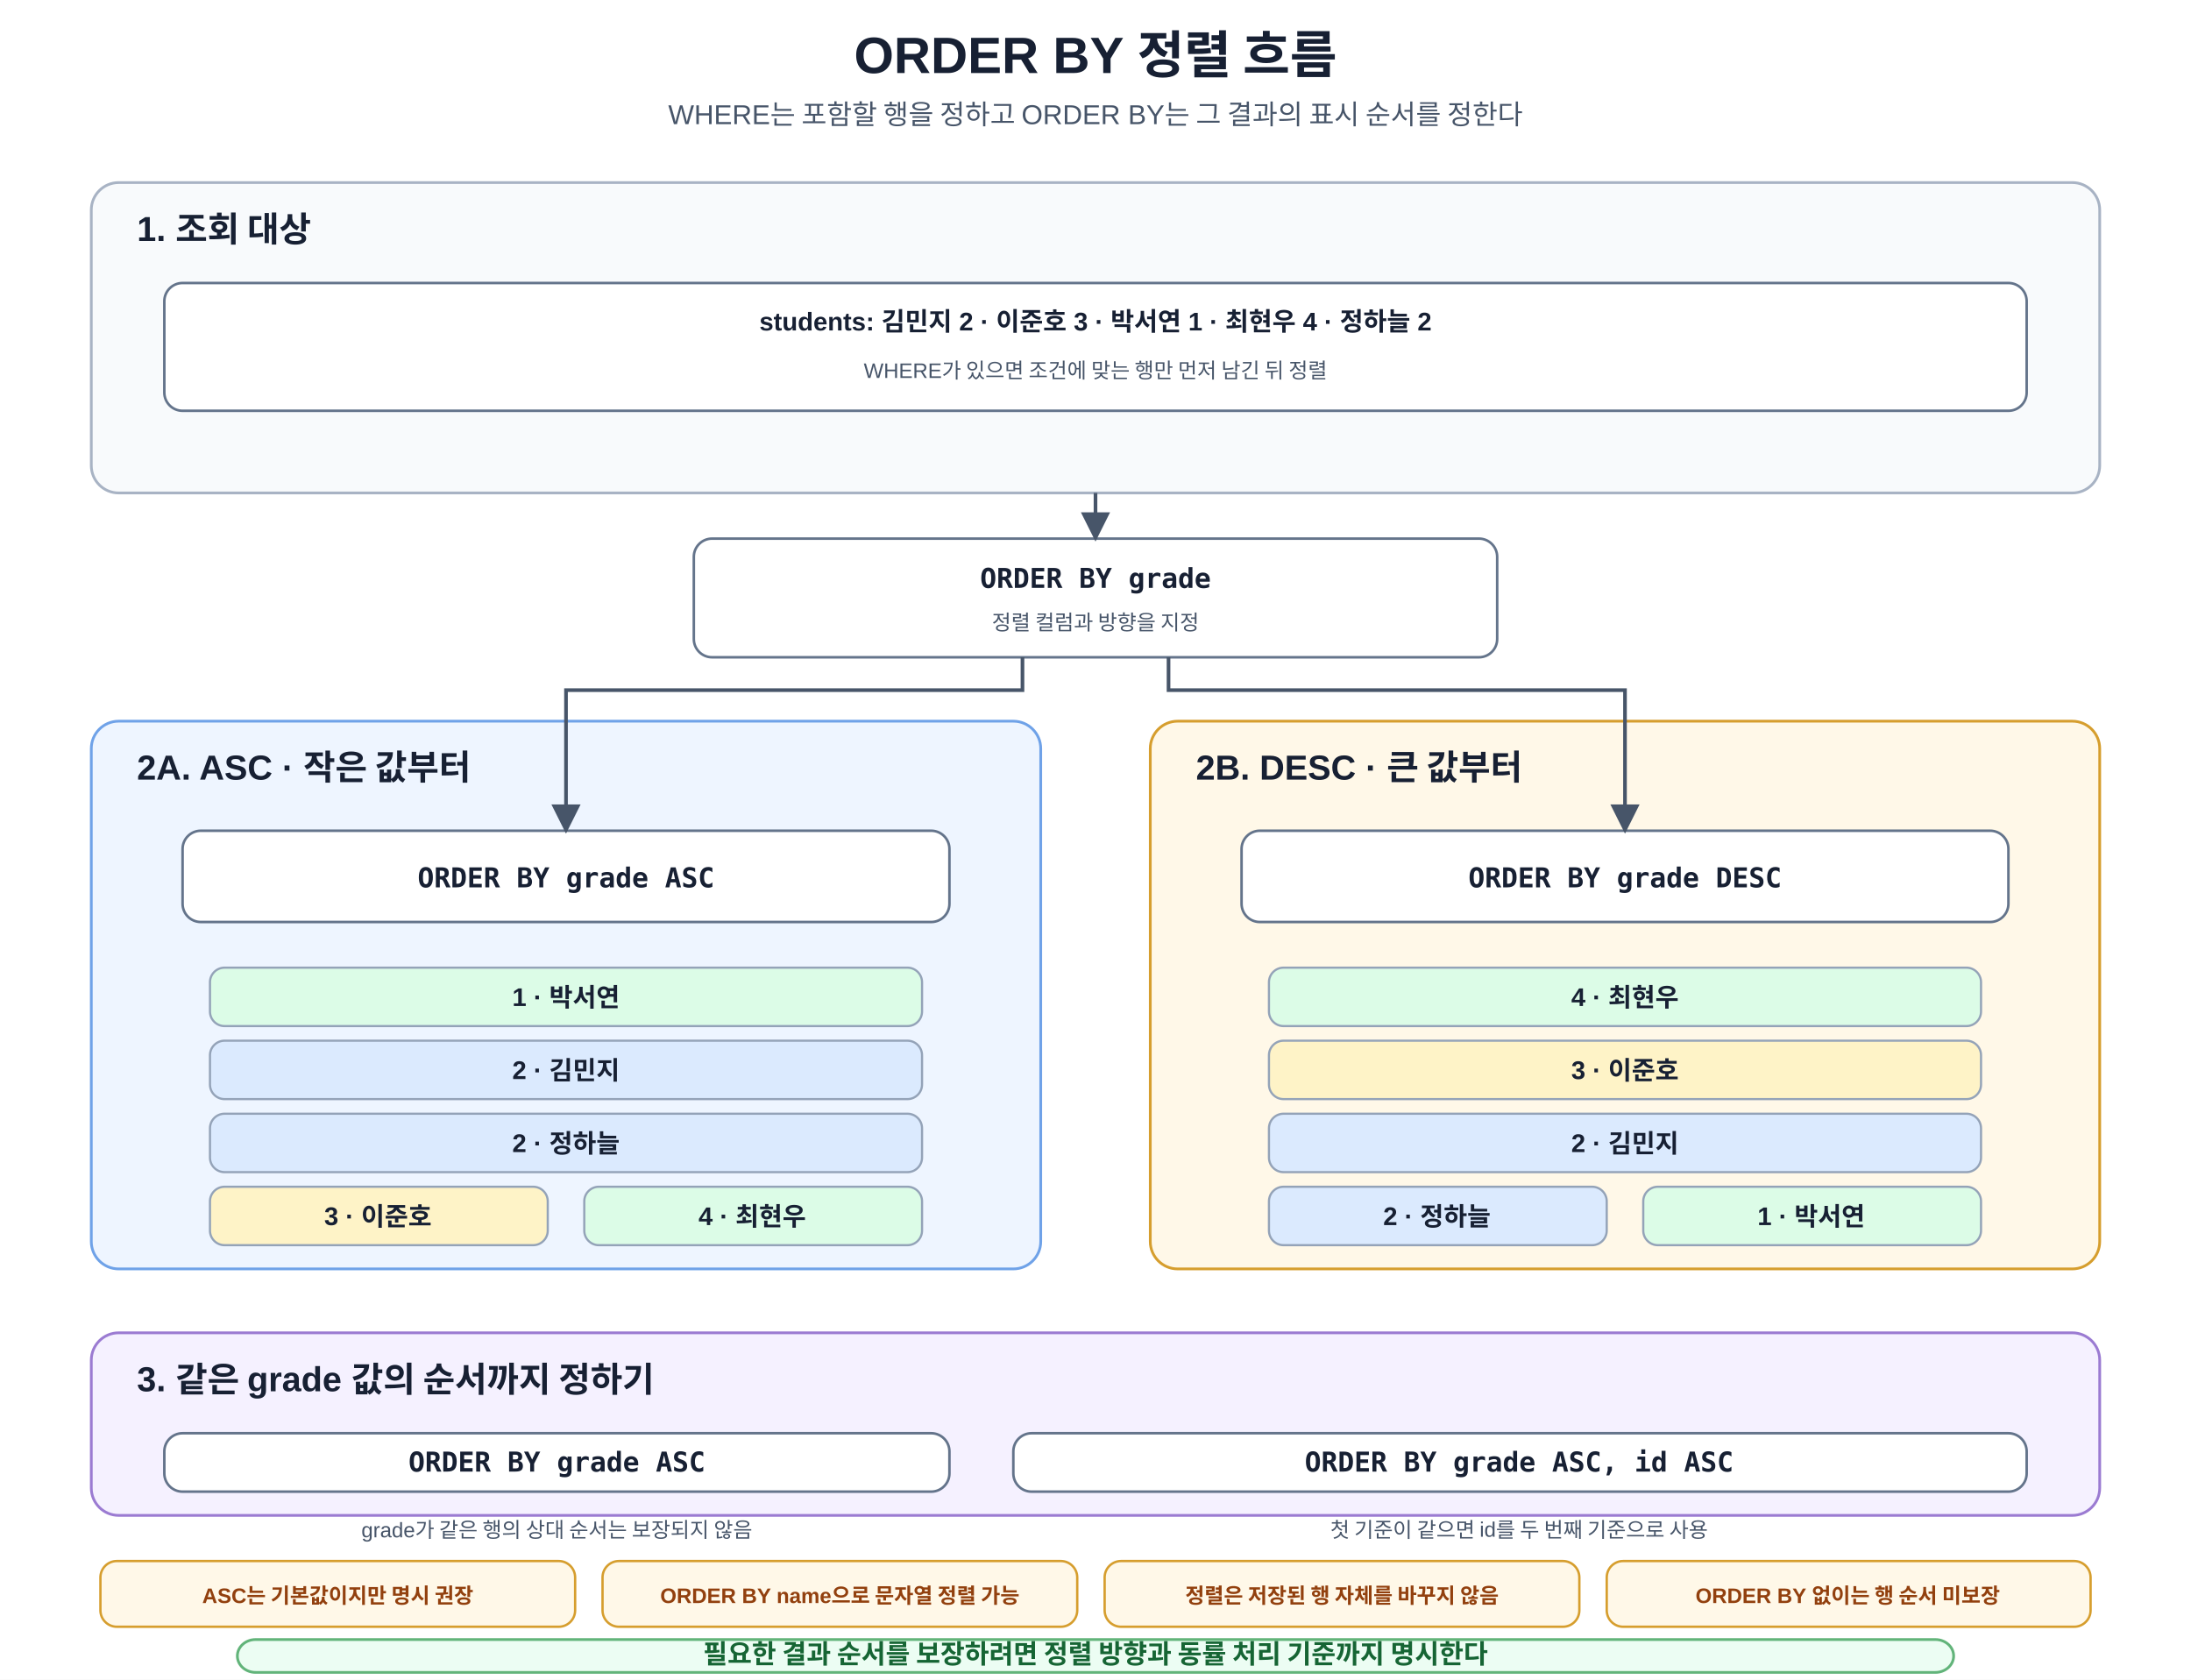
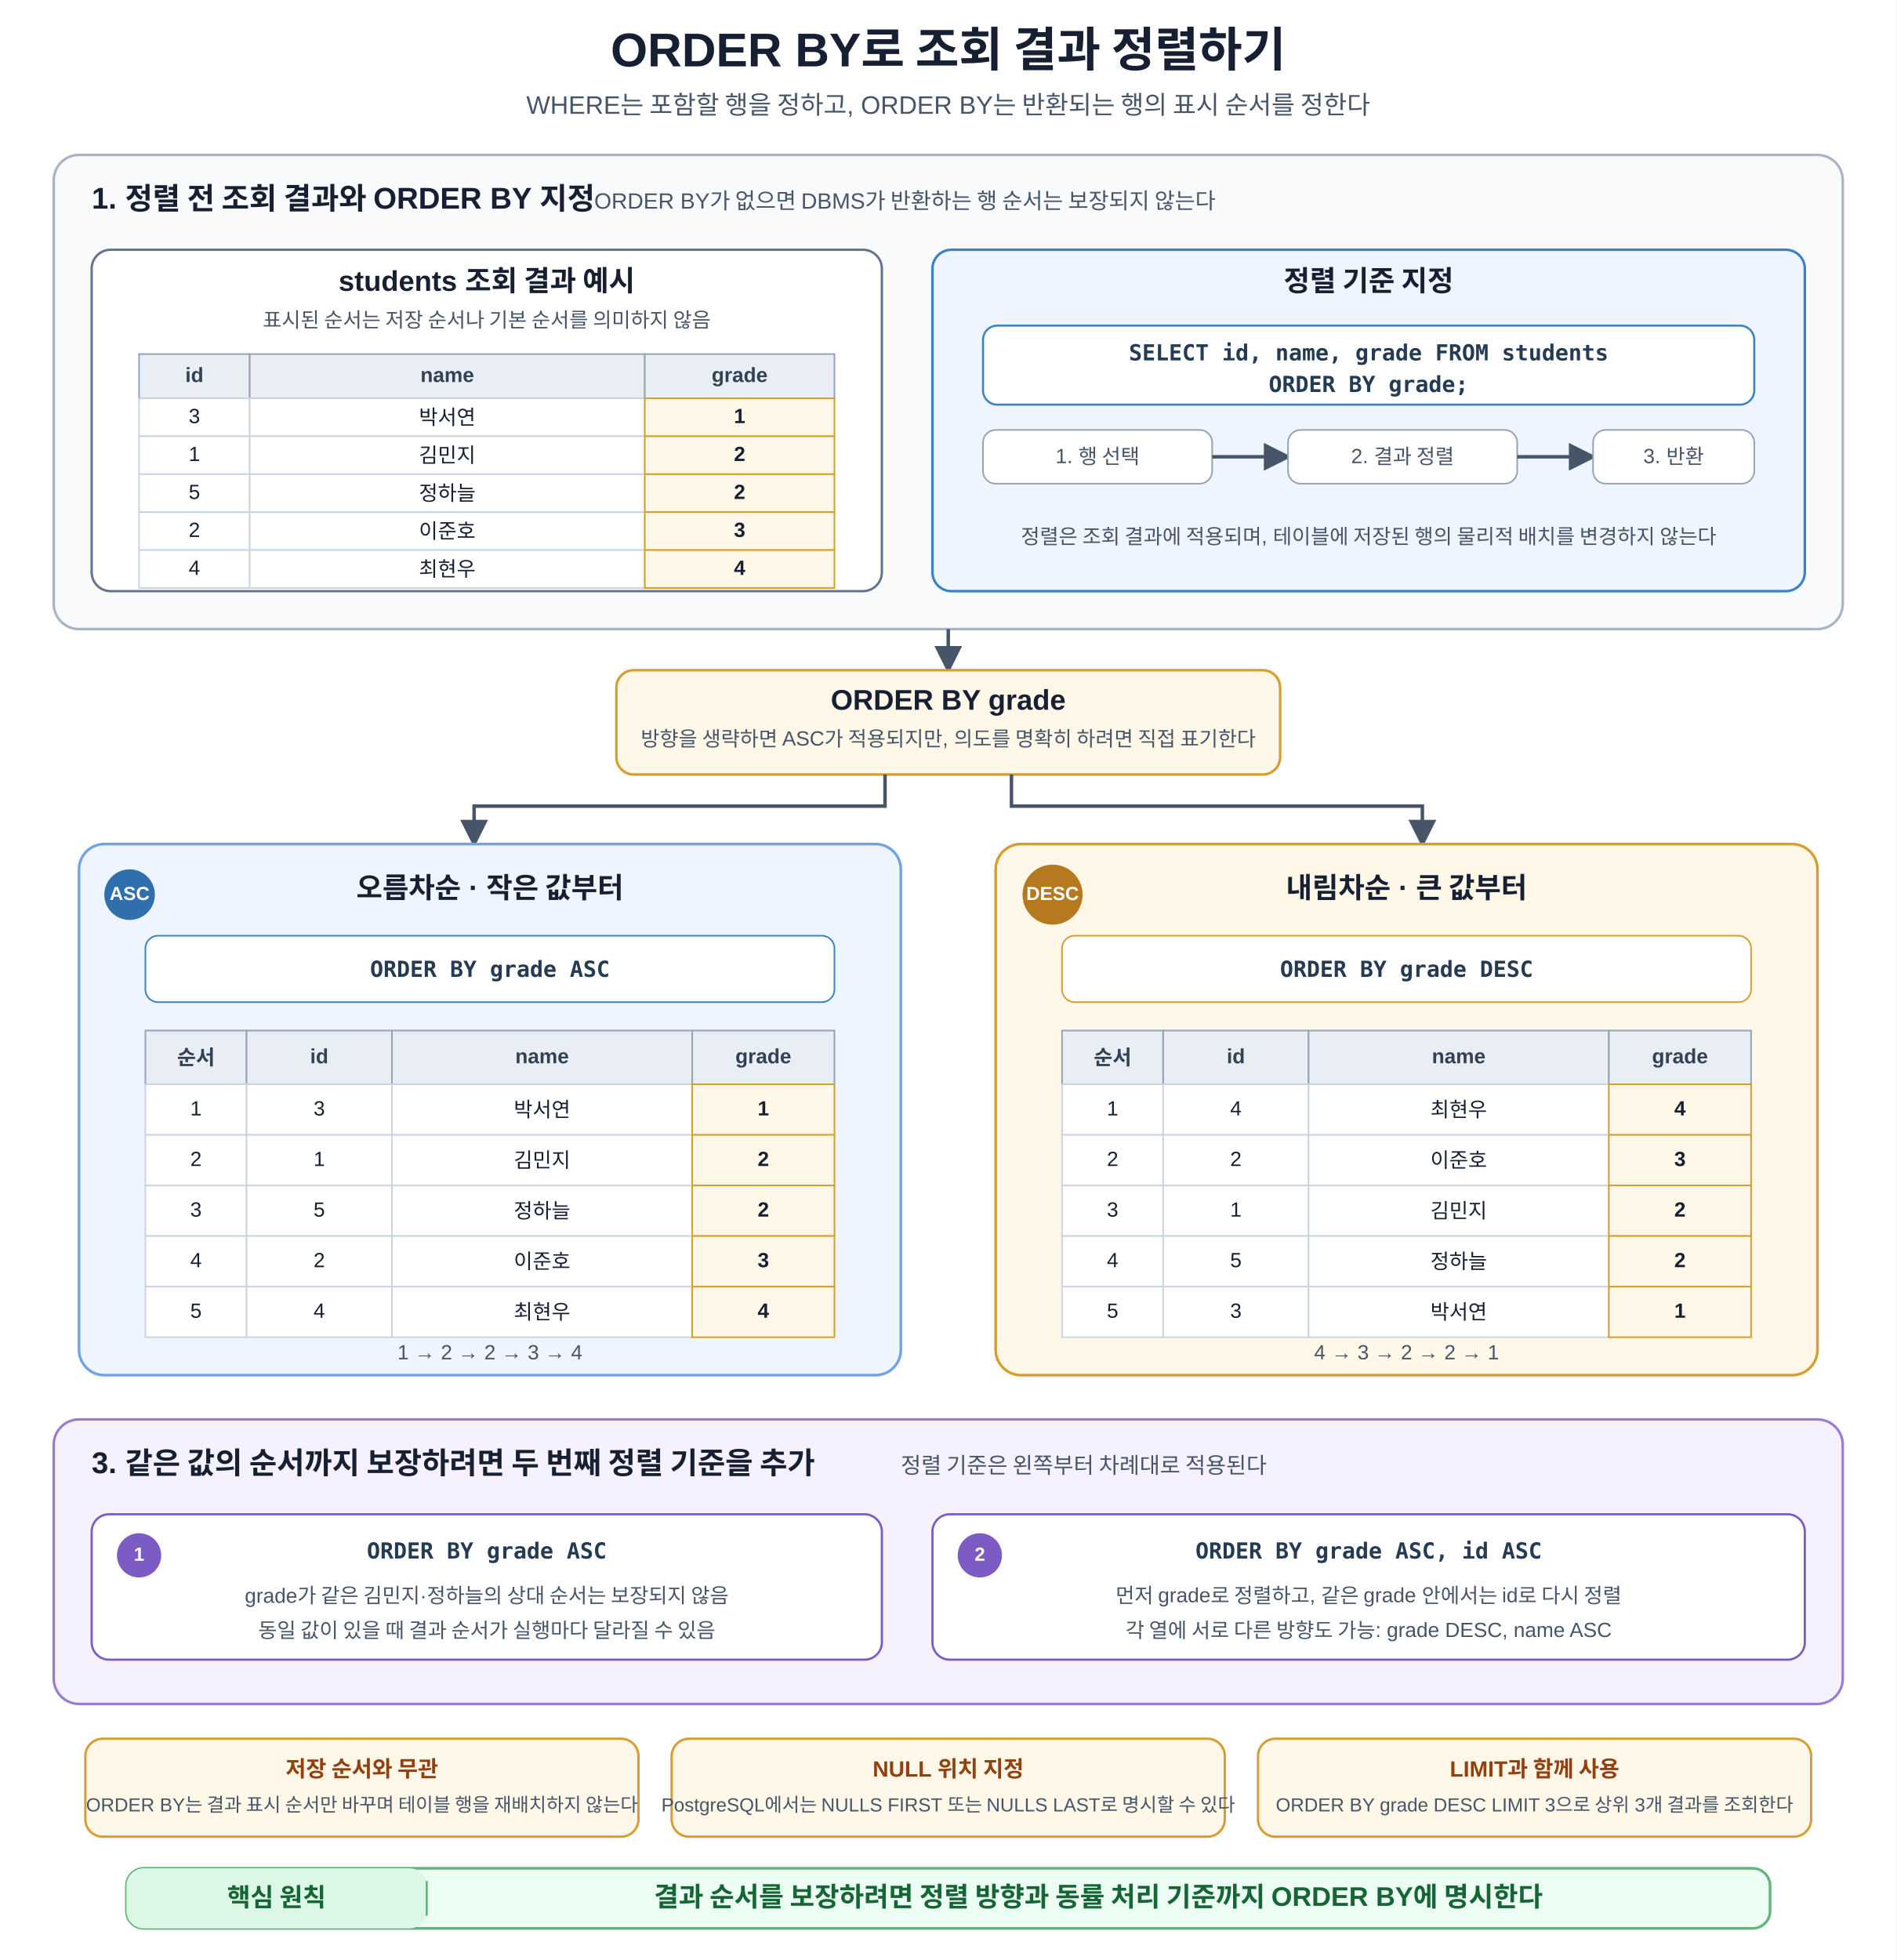
- <svg xmlns="http://www.w3.org/2000/svg" width="1200" height="920" viewBox="0 0 1200 920" role="img" aria-labelledby="title desc">
+ <svg xmlns="http://www.w3.org/2000/svg" width="1200" height="1240" viewBox="0 0 1200 1240" role="img" aria-labelledby="title desc" shape-rendering="geometricPrecision">
  <defs>
-     <marker id="a" viewBox="0 0 10 10" refX="9" refY="5" markerWidth="8" markerHeight="8" orient="auto">
-       <path d="M0 0L10 5L0 10z" fill="#475569" />
+     <marker id="arrow" viewBox="0 0 10 10" refX="8.7" refY="5" markerWidth="8" markerHeight="8" orient="auto">
+       <path d="M0 0 L10 5 L0 10 Z" fill="#475569" />
    </marker>
-     <style>text{font-family:Malgun Gothic,Apple SD Gothic Neo,Noto Sans KR,Arial,sans-serif;fill:#172033}.t{font-size:28px;font-weight:700;text-anchor:middle}.s{font-size:15px;text-anchor:middle;fill:#475569}.p{stroke-width:1.5;rx:15}.src{fill:#f8fafc;stroke:#a8b3c4}.asc{fill:#eef5ff;stroke:#6fa2e8}.desc{fill:#fff8e8;stroke:#d69e2e}.tie{fill:#f5f1ff;stroke:#9b7bd2}.pt{font-size:19px;font-weight:700}.b{fill:#fff;stroke:#64748b;stroke-width:1.4;rx:10}.sql{font-family:Consolas,D2Coding,monospace;font-size:15px;font-weight:700;text-anchor:middle}.h{font-size:14px;font-weight:700;text-anchor:middle}.m{font-size:11.5px;text-anchor:middle;fill:#475569}.arr{stroke:#475569;stroke-width:2;fill:none;marker-end:url(#a)}.row{fill:#fff;stroke:#94a3b8;stroke-width:1.2;rx:8}.r1{fill:#dcfce7}.r2{fill:#dbeafe}.r3{fill:#fef3c7}.note{fill:#fff8e8;stroke:#d69e2e;stroke-width:1.3;rx:9}.nt{font-size:11.5px;font-weight:700;text-anchor:middle;fill:#92400e}.core{fill:#ecfdf3;stroke:#62b47a;stroke-width:1.5;rx:10}.cv{font-size:14.5px;font-weight:700;text-anchor:middle;fill:#166534}</style>
+     <style>
+       text{font-family:Malgun Gothic,Apple SD Gothic Neo,Noto Sans KR,Arial,sans-serif;fill:#172033}
+       .title{font-size:30px;font-weight:700;text-anchor:middle}
+       .subtitle{font-size:16px;text-anchor:middle;fill:#475569}
+       .section-title{font-size:19px;font-weight:700}
+       .section-sub{font-size:14px;fill:#475569}
+       .card-title{font-size:18px;font-weight:700;text-anchor:middle}
+       .card-sub{font-size:13px;text-anchor:middle;fill:#475569}
+       .sql{font-family:Consolas,D2Coding,Menlo,monospace;font-size:14px;font-weight:700;text-anchor:middle;fill:#243b53}
+       .sql-small{font-family:Consolas,D2Coding,Menlo,monospace;font-size:12.5px;text-anchor:middle;fill:#334155}
+       .header{font-size:13px;font-weight:700;text-anchor:middle;dominant-baseline:middle;fill:#334155}
+       .cell{font-size:13px;text-anchor:middle;dominant-baseline:middle}
+       .cell-strong{font-size:13px;font-weight:700;text-anchor:middle;dominant-baseline:middle}
+       .badge{font-size:12px;font-weight:700;text-anchor:middle;dominant-baseline:middle;fill:#ffffff}
+       .flow{stroke:#475569;stroke-width:2.2;fill:none;marker-end:url(#arrow)}
+       .note-title{font-size:14px;font-weight:700;text-anchor:middle;fill:#92400e}
+       .note-text{font-size:12px;text-anchor:middle;fill:#475569}
+       .principle-label{font-size:16px;font-weight:700;text-anchor:middle;fill:#166534}
+       .principle-main{font-size:17px;font-weight:700;text-anchor:middle;fill:#166534}
+     </style>
  </defs>
-   <rect width="1200" height="920" fill="#fff" />
-   <text x="600" y="40" class="t">ORDER BY 정렬 흐름</text>
-   <text x="600" y="68" class="s">WHERE는 포함할 행을 정하고 ORDER BY는 그 결과의 표시 순서를 정한다</text>
-   <rect x="50" y="100" width="1100" height="170" class="p src" />
-   <text x="75" y="132" class="pt">1. 조회 대상</text>
-   <rect x="90" y="155" width="1020" height="70" class="b" />
-   <text x="600" y="181" class="h">students: 김민지 2 · 이준호 3 · 박서연 1 · 최현우 4 · 정하늘 2</text>
-   <text x="600" y="207" class="m">WHERE가 있으면 조건에 맞는 행만 먼저 남긴 뒤 정렬</text>
-   <rect x="380" y="295" width="440" height="65" class="b" />
-   <text x="600" y="322" class="sql">ORDER BY grade</text>
-   <text x="600" y="345" class="m">정렬 컬럼과 방향을 지정</text>
-   <path d="M600 270V295" class="arr" />
-   <rect x="50" y="395" width="520" height="300" class="p asc" />
-   <text x="75" y="427" class="pt">2A. ASC · 작은 값부터</text>
-   <rect x="100" y="455" width="420" height="50" class="b" />
-   <text x="310" y="486" class="sql">ORDER BY grade ASC</text>
-   <rect x="115" y="530" width="390" height="32" class="row r1" />
-   <text x="310" y="551" class="h">1 · 박서연</text>
-   <rect x="115" y="570" width="390" height="32" class="row r2" />
-   <text x="310" y="591" class="h">2 · 김민지</text>
-   <rect x="115" y="610" width="390" height="32" class="row r2" />
-   <text x="310" y="631" class="h">2 · 정하늘</text>
-   <rect x="115" y="650" width="185" height="32" class="row r3" />
-   <text x="207" y="671" class="h">3 · 이준호</text>
-   <rect x="320" y="650" width="185" height="32" class="row r1" />
-   <text x="412" y="671" class="h">4 · 최현우</text>
-   <rect x="630" y="395" width="520" height="300" class="p desc" />
-   <text x="655" y="427" class="pt">2B. DESC · 큰 값부터</text>
-   <rect x="680" y="455" width="420" height="50" class="b" />
-   <text x="890" y="486" class="sql">ORDER BY grade DESC</text>
-   <rect x="695" y="530" width="390" height="32" class="row r1" />
-   <text x="890" y="551" class="h">4 · 최현우</text>
-   <rect x="695" y="570" width="390" height="32" class="row r3" />
-   <text x="890" y="591" class="h">3 · 이준호</text>
-   <rect x="695" y="610" width="390" height="32" class="row r2" />
-   <text x="890" y="631" class="h">2 · 김민지</text>
-   <rect x="695" y="650" width="185" height="32" class="row r2" />
-   <text x="787" y="671" class="h">2 · 정하늘</text>
-   <rect x="900" y="650" width="185" height="32" class="row r1" />
-   <text x="992" y="671" class="h">1 · 박서연</text>
-   <path d="M560 360V378H310V455" class="arr" />
-   <path d="M640 360V378H890V455" class="arr" />
-   <rect x="50" y="730" width="1100" height="100" class="p tie" />
-   <text x="75" y="762" class="pt">3. 같은 grade 값의 순서까지 정하기</text>
-   <rect x="90" y="785" width="430" height="32" class="b" />
-   <text x="305" y="806" class="sql">ORDER BY grade ASC</text>
-   <rect x="555" y="785" width="555" height="32" class="b" />
-   <text x="832" y="806" class="sql">ORDER BY grade ASC, id ASC</text>
-   <text x="305" y="842" class="m">grade가 같은 행의 상대 순서는 보장되지 않음</text>
-   <text x="832" y="842" class="m">첫 기준이 같으면 id를 두 번째 기준으로 사용</text>
-   <rect x="55" y="855" width="260" height="36" class="note" />
-   <text x="185" y="878" class="nt">ASC는 기본값이지만 명시 권장</text>
-   <rect x="330" y="855" width="260" height="36" class="note" />
-   <text x="460" y="878" class="nt">ORDER BY name으로 문자열 정렬 가능</text>
-   <rect x="605" y="855" width="260" height="36" class="note" />
-   <text x="735" y="878" class="nt">정렬은 저장된 행 자체를 바꾸지 않음</text>
-   <rect x="880" y="855" width="265" height="36" class="note" />
-   <text x="1012" y="878" class="nt">ORDER BY 없이는 행 순서 미보장</text>
-   <rect x="130" y="898" width="940" height="18" class="core" />
-   <text x="600" y="911" class="cv">필요한 결과 순서를 보장하려면 정렬 방향과 동률 처리 기준까지 명시한다</text>
+   <rect width="1200" height="1240" fill="#ffffff" />
+   <text x="600" y="42" class="title">ORDER BY로 조회 결과 정렬하기</text>
+   <text x="600" y="72" class="subtitle">WHERE는 포함할 행을 정하고, ORDER BY는 반환되는 행의 표시 순서를 정한다</text>
+   <rect x="34" y="98" width="1132" height="300" rx="16" fill="#f8fafc" stroke="#a8b3c4" stroke-width="1.6" />
+   <text x="58" y="132" class="section-title">1. 정렬 전 조회 결과와 ORDER BY 지정</text>
+   <text x="376" y="132" class="section-sub">ORDER BY가 없으면 DBMS가 반환하는 행 순서는 보장되지 않는다</text>
+   <rect x="58" y="158" width="500" height="216" rx="12" fill="#ffffff" stroke="#64748b" stroke-width="1.5" />
+   <text x="308" y="184" class="card-title">students 조회 결과 예시</text>
+   <text x="308" y="207" class="card-sub">표시된 순서는 저장 순서나 기본 순서를 의미하지 않음</text>
+   <rect x="88" y="224" width="70" height="28" fill="#e9eef5" stroke="#94a3b8" />
+   <rect x="158" y="224" width="250" height="28" fill="#e9eef5" stroke="#94a3b8" />
+   <rect x="408" y="224" width="120" height="28" fill="#e9eef5" stroke="#94a3b8" />
+   <text x="123" y="238" class="header">id</text>
+   <text x="283" y="238" class="header">name</text>
+   <text x="468" y="238" class="header">grade</text>
+   <g>
+     <rect x="88" y="252" width="70" height="24" fill="#ffffff" stroke="#cbd5e1" />
+     <rect x="158" y="252" width="250" height="24" fill="#ffffff" stroke="#cbd5e1" />
+     <rect x="408" y="252" width="120" height="24" fill="#fff8e8" stroke="#d69e2e" />
+     <text x="123" y="264" class="cell">3</text>
+     <text x="283" y="264" class="cell">박서연</text>
+     <text x="468" y="264" class="cell-strong">1</text>
+     <rect x="88" y="276" width="70" height="24" fill="#ffffff" stroke="#cbd5e1" />
+     <rect x="158" y="276" width="250" height="24" fill="#ffffff" stroke="#cbd5e1" />
+     <rect x="408" y="276" width="120" height="24" fill="#fff8e8" stroke="#d69e2e" />
+     <text x="123" y="288" class="cell">1</text>
+     <text x="283" y="288" class="cell">김민지</text>
+     <text x="468" y="288" class="cell-strong">2</text>
+     <rect x="88" y="300" width="70" height="24" fill="#ffffff" stroke="#cbd5e1" />
+     <rect x="158" y="300" width="250" height="24" fill="#ffffff" stroke="#cbd5e1" />
+     <rect x="408" y="300" width="120" height="24" fill="#fff8e8" stroke="#d69e2e" />
+     <text x="123" y="312" class="cell">5</text>
+     <text x="283" y="312" class="cell">정하늘</text>
+     <text x="468" y="312" class="cell-strong">2</text>
+     <rect x="88" y="324" width="70" height="24" fill="#ffffff" stroke="#cbd5e1" />
+     <rect x="158" y="324" width="250" height="24" fill="#ffffff" stroke="#cbd5e1" />
+     <rect x="408" y="324" width="120" height="24" fill="#fff8e8" stroke="#d69e2e" />
+     <text x="123" y="336" class="cell">2</text>
+     <text x="283" y="336" class="cell">이준호</text>
+     <text x="468" y="336" class="cell-strong">3</text>
+     <rect x="88" y="348" width="70" height="24" fill="#ffffff" stroke="#cbd5e1" />
+     <rect x="158" y="348" width="250" height="24" fill="#ffffff" stroke="#cbd5e1" />
+     <rect x="408" y="348" width="120" height="24" fill="#fff8e8" stroke="#d69e2e" />
+     <text x="123" y="360" class="cell">4</text>
+     <text x="283" y="360" class="cell">최현우</text>
+     <text x="468" y="360" class="cell-strong">4</text>
+   </g>
+   <rect x="590" y="158" width="552" height="216" rx="12" fill="#eef5ff" stroke="#3b82c4" stroke-width="1.6" />
+   <text x="866" y="184" class="card-title">정렬 기준 지정</text>
+   <rect x="622" y="206" width="488" height="50" rx="9" fill="#ffffff" stroke="#3b82c4" stroke-width="1.3" />
+   <text x="866" y="228" class="sql">SELECT id, name, grade FROM students</text>
+   <text x="866" y="248" class="sql">ORDER BY grade;</text>
+   <rect x="622" y="272" width="145" height="34" rx="8" fill="#ffffff" stroke="#94a3b8" />
+   <text x="694.5" y="293" class="card-sub">1. 행 선택</text>
+   <path d="M767 289H815" class="flow" />
+   <rect x="815" y="272" width="145" height="34" rx="8" fill="#ffffff" stroke="#94a3b8" />
+   <text x="887.5" y="293" class="card-sub">2. 결과 정렬</text>
+   <path d="M960 289H1008" class="flow" />
+   <rect x="1008" y="272" width="102" height="34" rx="8" fill="#ffffff" stroke="#94a3b8" />
+   <text x="1059" y="293" class="card-sub">3. 반환</text>
+   <text x="866" y="344" class="card-sub">정렬은 조회 결과에 적용되며, 테이블에 저장된 행의 물리적 배치를 변경하지 않는다</text>
+   <path d="M600 398V424" class="flow" />
+   <rect x="390" y="424" width="420" height="66" rx="11" fill="#fff8e8" stroke="#d69e2e" stroke-width="1.6" />
+   <text x="600" y="449" class="card-title">ORDER BY grade</text>
+   <text x="600" y="472" class="card-sub">방향을 생략하면 ASC가 적용되지만, 의도를 명확히 하려면 직접 표기한다</text>
+   <path d="M560 490V510H300V534" class="flow" />
+   <path d="M640 490V510H900V534" class="flow" />
+   <rect x="50" y="534" width="520" height="336" rx="16" fill="#eef5ff" stroke="#6fa2e8" stroke-width="1.7" />
+   <circle cx="82" cy="566" r="16" fill="#2f6fad" />
+   <text x="82" y="566" class="badge">ASC</text>
+   <text x="310" y="568" class="card-title">오름차순 · 작은 값부터</text>
+   <rect x="92" y="592" width="436" height="42" rx="8" fill="#ffffff" stroke="#3b82c4" />
+   <text x="310" y="618" class="sql">ORDER BY grade ASC</text>
+   <rect x="92" y="652" width="64" height="34" fill="#e9eef5" stroke="#94a3b8" />
+   <rect x="156" y="652" width="92" height="34" fill="#e9eef5" stroke="#94a3b8" />
+   <rect x="248" y="652" width="190" height="34" fill="#e9eef5" stroke="#94a3b8" />
+   <rect x="438" y="652" width="90" height="34" fill="#e9eef5" stroke="#94a3b8" />
+   <text x="124" y="669" class="header">순서</text>
+   <text x="202" y="669" class="header">id</text>
+   <text x="343" y="669" class="header">name</text>
+   <text x="483" y="669" class="header">grade</text>
+   <g>
+     <rect x="92" y="686" width="64" height="32" fill="#ffffff" stroke="#cbd5e1" />
+     <rect x="156" y="686" width="92" height="32" fill="#ffffff" stroke="#cbd5e1" />
+     <rect x="248" y="686" width="190" height="32" fill="#ffffff" stroke="#cbd5e1" />
+     <rect x="438" y="686" width="90" height="32" fill="#fff8e8" stroke="#d69e2e" />
+     <text x="124" y="702" class="cell">1</text>
+     <text x="202" y="702" class="cell">3</text>
+     <text x="343" y="702" class="cell">박서연</text>
+     <text x="483" y="702" class="cell-strong">1</text>
+     <rect x="92" y="718" width="64" height="32" fill="#ffffff" stroke="#cbd5e1" />
+     <rect x="156" y="718" width="92" height="32" fill="#ffffff" stroke="#cbd5e1" />
+     <rect x="248" y="718" width="190" height="32" fill="#ffffff" stroke="#cbd5e1" />
+     <rect x="438" y="718" width="90" height="32" fill="#fff8e8" stroke="#d69e2e" />
+     <text x="124" y="734" class="cell">2</text>
+     <text x="202" y="734" class="cell">1</text>
+     <text x="343" y="734" class="cell">김민지</text>
+     <text x="483" y="734" class="cell-strong">2</text>
+     <rect x="92" y="750" width="64" height="32" fill="#ffffff" stroke="#cbd5e1" />
+     <rect x="156" y="750" width="92" height="32" fill="#ffffff" stroke="#cbd5e1" />
+     <rect x="248" y="750" width="190" height="32" fill="#ffffff" stroke="#cbd5e1" />
+     <rect x="438" y="750" width="90" height="32" fill="#fff8e8" stroke="#d69e2e" />
+     <text x="124" y="766" class="cell">3</text>
+     <text x="202" y="766" class="cell">5</text>
+     <text x="343" y="766" class="cell">정하늘</text>
+     <text x="483" y="766" class="cell-strong">2</text>
+     <rect x="92" y="782" width="64" height="32" fill="#ffffff" stroke="#cbd5e1" />
+     <rect x="156" y="782" width="92" height="32" fill="#ffffff" stroke="#cbd5e1" />
+     <rect x="248" y="782" width="190" height="32" fill="#ffffff" stroke="#cbd5e1" />
+     <rect x="438" y="782" width="90" height="32" fill="#fff8e8" stroke="#d69e2e" />
+     <text x="124" y="798" class="cell">4</text>
+     <text x="202" y="798" class="cell">2</text>
+     <text x="343" y="798" class="cell">이준호</text>
+     <text x="483" y="798" class="cell-strong">3</text>
+     <rect x="92" y="814" width="64" height="32" fill="#ffffff" stroke="#cbd5e1" />
+     <rect x="156" y="814" width="92" height="32" fill="#ffffff" stroke="#cbd5e1" />
+     <rect x="248" y="814" width="190" height="32" fill="#ffffff" stroke="#cbd5e1" />
+     <rect x="438" y="814" width="90" height="32" fill="#fff8e8" stroke="#d69e2e" />
+     <text x="124" y="830" class="cell">5</text>
+     <text x="202" y="830" class="cell">4</text>
+     <text x="343" y="830" class="cell">최현우</text>
+     <text x="483" y="830" class="cell-strong">4</text>
+   </g>
+   <text x="310" y="860" class="card-sub">1 → 2 → 2 → 3 → 4</text>
+   <rect x="630" y="534" width="520" height="336" rx="16" fill="#fff8e8" stroke="#d69e2e" stroke-width="1.7" />
+   <circle cx="666" cy="566" r="19" fill="#b7791f" />
+   <text x="666" y="566" class="badge">DESC</text>
+   <text x="890" y="568" class="card-title">내림차순 · 큰 값부터</text>
+   <rect x="672" y="592" width="436" height="42" rx="8" fill="#ffffff" stroke="#d69e2e" />
+   <text x="890" y="618" class="sql">ORDER BY grade DESC</text>
+   <rect x="672" y="652" width="64" height="34" fill="#e9eef5" stroke="#94a3b8" />
+   <rect x="736" y="652" width="92" height="34" fill="#e9eef5" stroke="#94a3b8" />
+   <rect x="828" y="652" width="190" height="34" fill="#e9eef5" stroke="#94a3b8" />
+   <rect x="1018" y="652" width="90" height="34" fill="#e9eef5" stroke="#94a3b8" />
+   <text x="704" y="669" class="header">순서</text>
+   <text x="782" y="669" class="header">id</text>
+   <text x="923" y="669" class="header">name</text>
+   <text x="1063" y="669" class="header">grade</text>
+   <g>
+     <rect x="672" y="686" width="64" height="32" fill="#ffffff" stroke="#cbd5e1" />
+     <rect x="736" y="686" width="92" height="32" fill="#ffffff" stroke="#cbd5e1" />
+     <rect x="828" y="686" width="190" height="32" fill="#ffffff" stroke="#cbd5e1" />
+     <rect x="1018" y="686" width="90" height="32" fill="#fff8e8" stroke="#d69e2e" />
+     <text x="704" y="702" class="cell">1</text>
+     <text x="782" y="702" class="cell">4</text>
+     <text x="923" y="702" class="cell">최현우</text>
+     <text x="1063" y="702" class="cell-strong">4</text>
+     <rect x="672" y="718" width="64" height="32" fill="#ffffff" stroke="#cbd5e1" />
+     <rect x="736" y="718" width="92" height="32" fill="#ffffff" stroke="#cbd5e1" />
+     <rect x="828" y="718" width="190" height="32" fill="#ffffff" stroke="#cbd5e1" />
+     <rect x="1018" y="718" width="90" height="32" fill="#fff8e8" stroke="#d69e2e" />
+     <text x="704" y="734" class="cell">2</text>
+     <text x="782" y="734" class="cell">2</text>
+     <text x="923" y="734" class="cell">이준호</text>
+     <text x="1063" y="734" class="cell-strong">3</text>
+     <rect x="672" y="750" width="64" height="32" fill="#ffffff" stroke="#cbd5e1" />
+     <rect x="736" y="750" width="92" height="32" fill="#ffffff" stroke="#cbd5e1" />
+     <rect x="828" y="750" width="190" height="32" fill="#ffffff" stroke="#cbd5e1" />
+     <rect x="1018" y="750" width="90" height="32" fill="#fff8e8" stroke="#d69e2e" />
+     <text x="704" y="766" class="cell">3</text>
+     <text x="782" y="766" class="cell">1</text>
+     <text x="923" y="766" class="cell">김민지</text>
+     <text x="1063" y="766" class="cell-strong">2</text>
+     <rect x="672" y="782" width="64" height="32" fill="#ffffff" stroke="#cbd5e1" />
+     <rect x="736" y="782" width="92" height="32" fill="#ffffff" stroke="#cbd5e1" />
+     <rect x="828" y="782" width="190" height="32" fill="#ffffff" stroke="#cbd5e1" />
+     <rect x="1018" y="782" width="90" height="32" fill="#fff8e8" stroke="#d69e2e" />
+     <text x="704" y="798" class="cell">4</text>
+     <text x="782" y="798" class="cell">5</text>
+     <text x="923" y="798" class="cell">정하늘</text>
+     <text x="1063" y="798" class="cell-strong">2</text>
+     <rect x="672" y="814" width="64" height="32" fill="#ffffff" stroke="#cbd5e1" />
+     <rect x="736" y="814" width="92" height="32" fill="#ffffff" stroke="#cbd5e1" />
+     <rect x="828" y="814" width="190" height="32" fill="#ffffff" stroke="#cbd5e1" />
+     <rect x="1018" y="814" width="90" height="32" fill="#fff8e8" stroke="#d69e2e" />
+     <text x="704" y="830" class="cell">5</text>
+     <text x="782" y="830" class="cell">3</text>
+     <text x="923" y="830" class="cell">박서연</text>
+     <text x="1063" y="830" class="cell-strong">1</text>
+   </g>
+   <text x="890" y="860" class="card-sub">4 → 3 → 2 → 2 → 1</text>
+   <rect x="34" y="898" width="1132" height="180" rx="16" fill="#f5f1ff" stroke="#9b7bd2" stroke-width="1.6" />
+   <text x="58" y="932" class="section-title">3. 같은 값의 순서까지 보장하려면 두 번째 정렬 기준을 추가</text>
+   <text x="570" y="932" class="section-sub">정렬 기준은 왼쪽부터 차례대로 적용된다</text>
+   <rect x="58" y="958" width="500" height="92" rx="11" fill="#ffffff" stroke="#7c5cc4" stroke-width="1.4" />
+   <circle cx="88" cy="984" r="14" fill="#7c5cc4" />
+   <text x="88" y="984" class="badge">1</text>
+   <text x="308" y="986" class="sql">ORDER BY grade ASC</text>
+   <text x="308" y="1014" class="card-sub">grade가 같은 김민지·정하늘의 상대 순서는 보장되지 않음</text>
+   <text x="308" y="1036" class="card-sub">동일 값이 있을 때 결과 순서가 실행마다 달라질 수 있음</text>
+   <rect x="590" y="958" width="552" height="92" rx="11" fill="#ffffff" stroke="#7c5cc4" stroke-width="1.4" />
+   <circle cx="620" cy="984" r="14" fill="#7c5cc4" />
+   <text x="620" y="984" class="badge">2</text>
+   <text x="866" y="986" class="sql">ORDER BY grade ASC, id ASC</text>
+   <text x="866" y="1014" class="card-sub">먼저 grade로 정렬하고, 같은 grade 안에서는 id로 다시 정렬</text>
+   <text x="866" y="1036" class="card-sub">각 열에 서로 다른 방향도 가능: grade DESC, name ASC</text>
+   <rect x="54" y="1100" width="350" height="62" rx="11" fill="#fff8e8" stroke="#d69e2e" stroke-width="1.5" />
+   <text x="229" y="1124" class="note-title">저장 순서와 무관</text>
+   <text x="229" y="1146" class="note-text">ORDER BY는 결과 표시 순서만 바꾸며 테이블 행을 재배치하지 않는다</text>
+   <rect x="425" y="1100" width="350" height="62" rx="11" fill="#fff8e8" stroke="#d69e2e" stroke-width="1.5" />
+   <text x="600" y="1124" class="note-title">NULL 위치 지정</text>
+   <text x="600" y="1146" class="note-text">PostgreSQL에서는 NULLS FIRST 또는 NULLS LAST로 명시할 수 있다</text>
+   <rect x="796" y="1100" width="350" height="62" rx="11" fill="#fff8e8" stroke="#d69e2e" stroke-width="1.5" />
+   <text x="971" y="1124" class="note-title">LIMIT과 함께 사용</text>
+   <text x="971" y="1146" class="note-text">ORDER BY grade DESC LIMIT 3으로 상위 3개 결과를 조회한다</text>
+   <rect x="80" y="1182" width="1040" height="38" rx="11" fill="#ecfdf3" stroke="#62b47a" stroke-width="1.7" />
+   <rect x="80" y="1182" width="190" height="38" rx="11" fill="#dcf7e5" />
+   <line x1="270" y1="1190" x2="270" y2="1212" stroke="#62b47a" stroke-width="1.3" />
+   <text x="175" y="1206" class="principle-label">핵심 원칙</text>
+   <text x="695" y="1206" class="principle-main">결과 순서를 보장하려면 정렬 방향과 동률 처리 기준까지 ORDER BY에 명시한다</text>
</svg>
